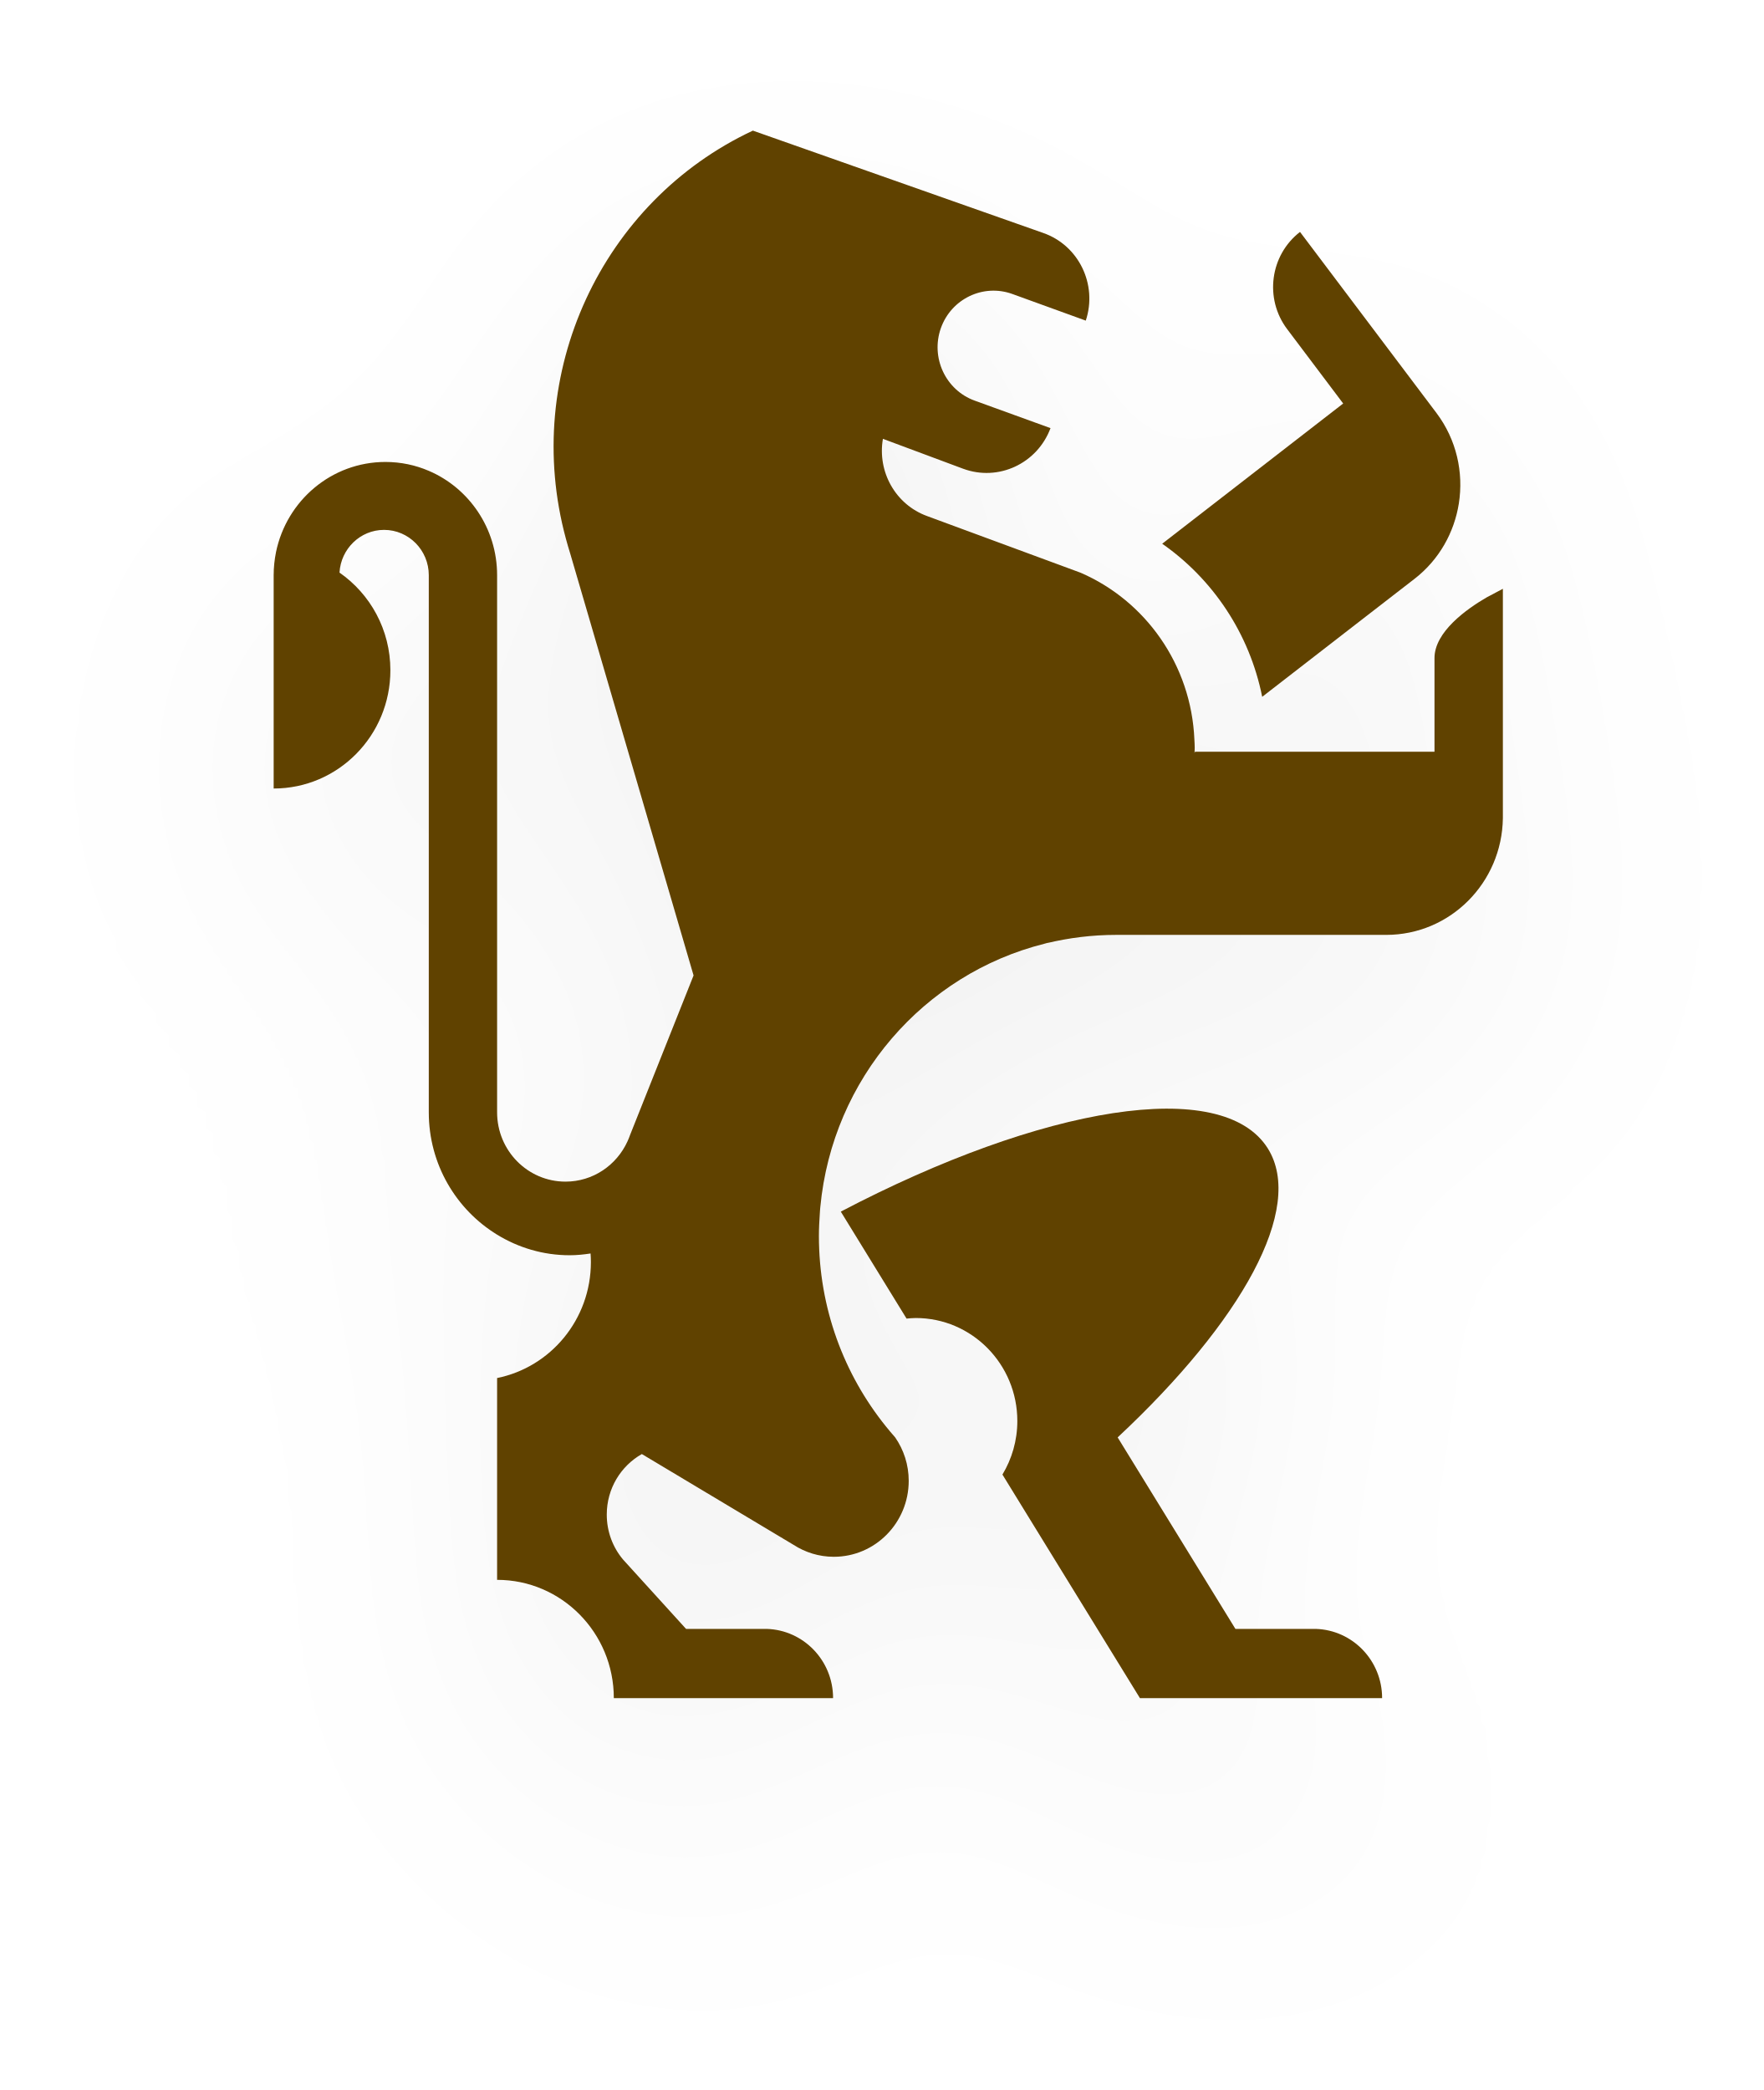
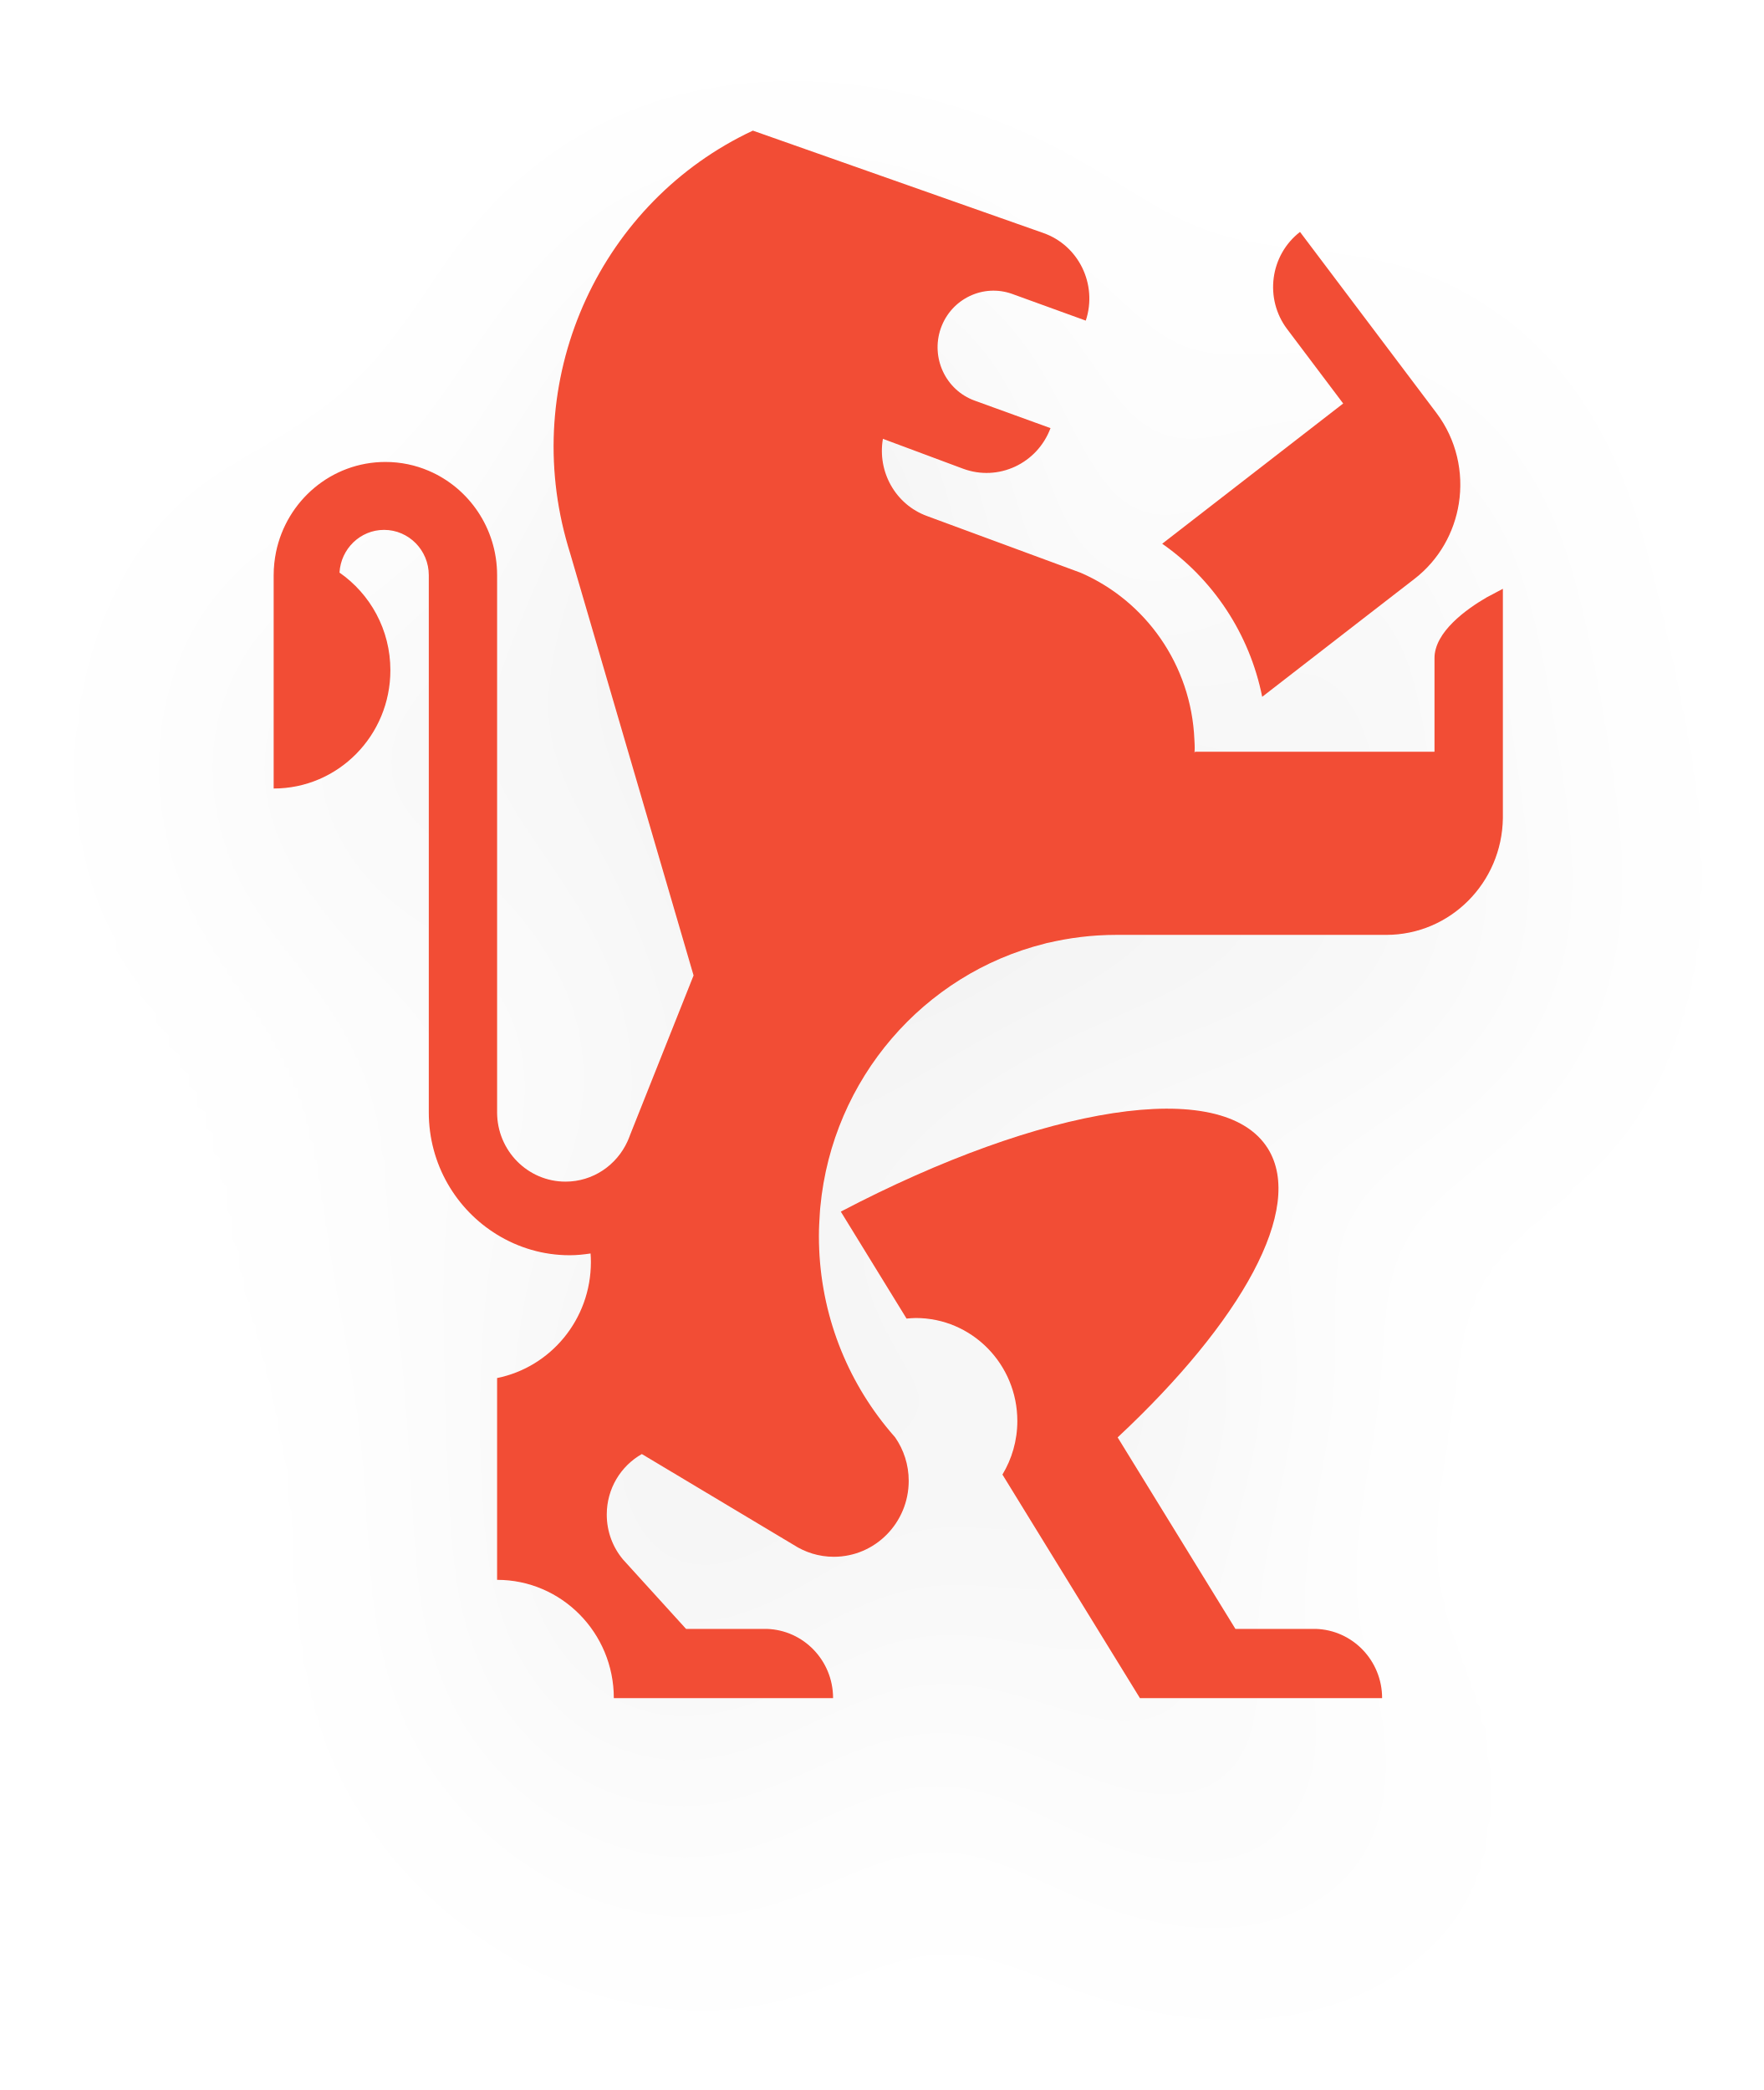
<svg xmlns="http://www.w3.org/2000/svg" width="27px" height="32px" viewBox="0 0 27 32" version="1.1">
  <defs>
    <filter x="-50%" y="-50%" width="200%" height="200%" filterUnits="objectBoundingBox" id="filter-1">
      <feOffset dx="0" dy="2" in="SourceAlpha" result="shadowOffsetOuter1" />
      <feGaussianBlur stdDeviation="2" in="shadowOffsetOuter1" result="shadowBlurOuter1" />
      <feColorMatrix values="0 0 0 0 0   0 0 0 0 0   0 0 0 0 0  0 0 0 0.05 0" type="matrix" in="shadowBlurOuter1" result="shadowMatrixOuter1" />
      <feMerge>
        <feMergeNode in="shadowMatrixOuter1" />
        <feMergeNode in="SourceGraphic" />
      </feMerge>
    </filter>
  </defs>
-   <g id="OPt-2" stroke="none" stroke-width="1" fill="#614201" fill-rule="evenodd">
-     <g id="prog2_pro3_Mobile-Portrait_opt2-Copy-2" transform="translate(-10, -15)" fill="614201">
+   <g id="OPt-2" stroke="none" stroke-width="1" fill="#F24D34" fill-rule="evenodd">
+     <g id="prog2_pro3_Mobile-Portrait_opt2-Copy-2" transform="translate(-10, -15)" fill="F24D34">
      <g id="nav">
        <g id="Group-6" filter="url(#filter-1)">
          <g id="ic_home" transform="translate(14, 17)">
            <g id="Group" transform="translate(9.6, 12) scale(-1, 1) translate(-9.6, -12) ">
              <path d="M1.542,6.862 L2.436,7.554 L3.875,8.669 C4.069,7.7 4.63,6.867 5.406,6.325 L2.635,4.178 L3.493,3.039 C3.844,2.573 3.756,1.907 3.296,1.551 L1.207,4.323 C0.898,4.733 0.79,5.235 0.864,5.708 C0.934,6.15 1.163,6.568 1.542,6.862 L1.542,6.862 Z" id="Shape" />
              <path d="M10.327,16.551 C7.236,14.931 4.483,14.473 3.788,15.585 C3.218,16.499 4.188,18.233 6.088,20.008 L4.285,22.94 L3.057,22.94 C2.492,22.956 2.039,23.424 2.039,24 L3.633,24 L5.747,24 L6.399,22.94 L7.444,21.241 L7.852,20.577 C7.708,20.338 7.624,20.057 7.624,19.757 C7.624,18.886 8.321,18.18 9.18,18.18 C9.227,18.18 9.274,18.185 9.32,18.189 L10.327,16.551 L10.327,16.551 Z" id="Shape" />
              <path d="M18.974,6.453 C18.812,5.665 18.124,5.073 17.299,5.073 C17.064,5.073 16.839,5.121 16.635,5.209 C16.021,5.471 15.589,6.088 15.589,6.807 L15.589,15.031 C15.589,15.617 15.12,16.092 14.542,16.092 C14.121,16.092 13.759,15.84 13.593,15.476 C13.578,15.444 13.565,15.411 13.553,15.377 L12.581,12.935 L14.468,6.481 C14.469,6.477 14.471,6.472 14.472,6.468 C14.495,6.396 14.515,6.323 14.535,6.251 C15.222,3.722 13.986,1.082 11.673,0 L7.23,1.566 C6.684,1.755 6.393,2.356 6.576,2.909 L7.701,2.501 C8.146,2.34 8.636,2.575 8.795,3.025 C8.954,3.476 8.722,3.973 8.277,4.134 L7.116,4.555 C7.319,5.099 7.916,5.377 8.456,5.176 L9.682,4.719 C9.769,5.22 9.492,5.725 9.004,5.902 L6.655,6.769 C5.664,7.198 4.961,8.176 4.913,9.325 C4.911,9.367 4.908,9.409 4.908,9.452 C4.908,9.478 4.911,9.504 4.911,9.53 C4.907,9.518 4.904,9.51 4.904,9.51 L1.237,9.51 L1.237,8.076 C1.237,7.676 0.749,7.327 0.439,7.147 L0.19,7.015 L0.19,10.528 C0.204,11.517 0.997,12.314 1.976,12.314 L6.111,12.314 C6.478,12.314 6.834,12.359 7.175,12.441 C7.158,12.437 7.142,12.431 7.125,12.426 C7.143,12.432 7.161,12.437 7.179,12.441 C7.19,12.444 7.2,12.447 7.211,12.45 C9.054,12.912 10.454,14.514 10.64,16.477 C10.644,16.511 10.646,16.545 10.648,16.58 C10.656,16.694 10.662,16.808 10.662,16.924 C10.662,18.028 10.278,19.042 9.639,19.836 C9.593,19.894 9.544,19.951 9.495,20.007 C9.364,20.196 9.287,20.425 9.287,20.673 C9.287,21.315 9.8,21.836 10.434,21.836 C10.661,21.836 10.873,21.768 11.052,21.652 L13.373,20.263 C13.694,20.445 13.91,20.791 13.91,21.19 C13.91,21.453 13.816,21.694 13.659,21.88 L12.696,22.94 L11.52,22.94 L11.52,22.94 L11.463,22.94 C10.898,22.956 10.445,23.424 10.445,24 L12.538,24 L12.538,24 L13.802,24 C13.802,23 14.602,22.189 15.589,22.189 L15.589,19.099 C14.77,18.934 14.153,18.202 14.153,17.323 C14.153,17.279 14.155,17.236 14.158,17.192 C14.263,17.208 14.369,17.219 14.478,17.219 C14.885,17.219 15.264,17.103 15.589,16.904 C16.215,16.521 16.635,15.827 16.635,15.031 L16.635,6.807 C16.635,6.424 16.942,6.113 17.32,6.113 C17.684,6.113 17.981,6.403 18.002,6.767 C17.532,7.094 17.223,7.641 17.223,8.262 C17.223,9.263 18.023,10.073 19.01,10.073 L19.01,6.807 C19.01,6.686 18.997,6.567 18.974,6.453 L18.974,6.453 Z" id="Shape" />
            </g>
          </g>
        </g>
      </g>
    </g>
  </g>
</svg>
